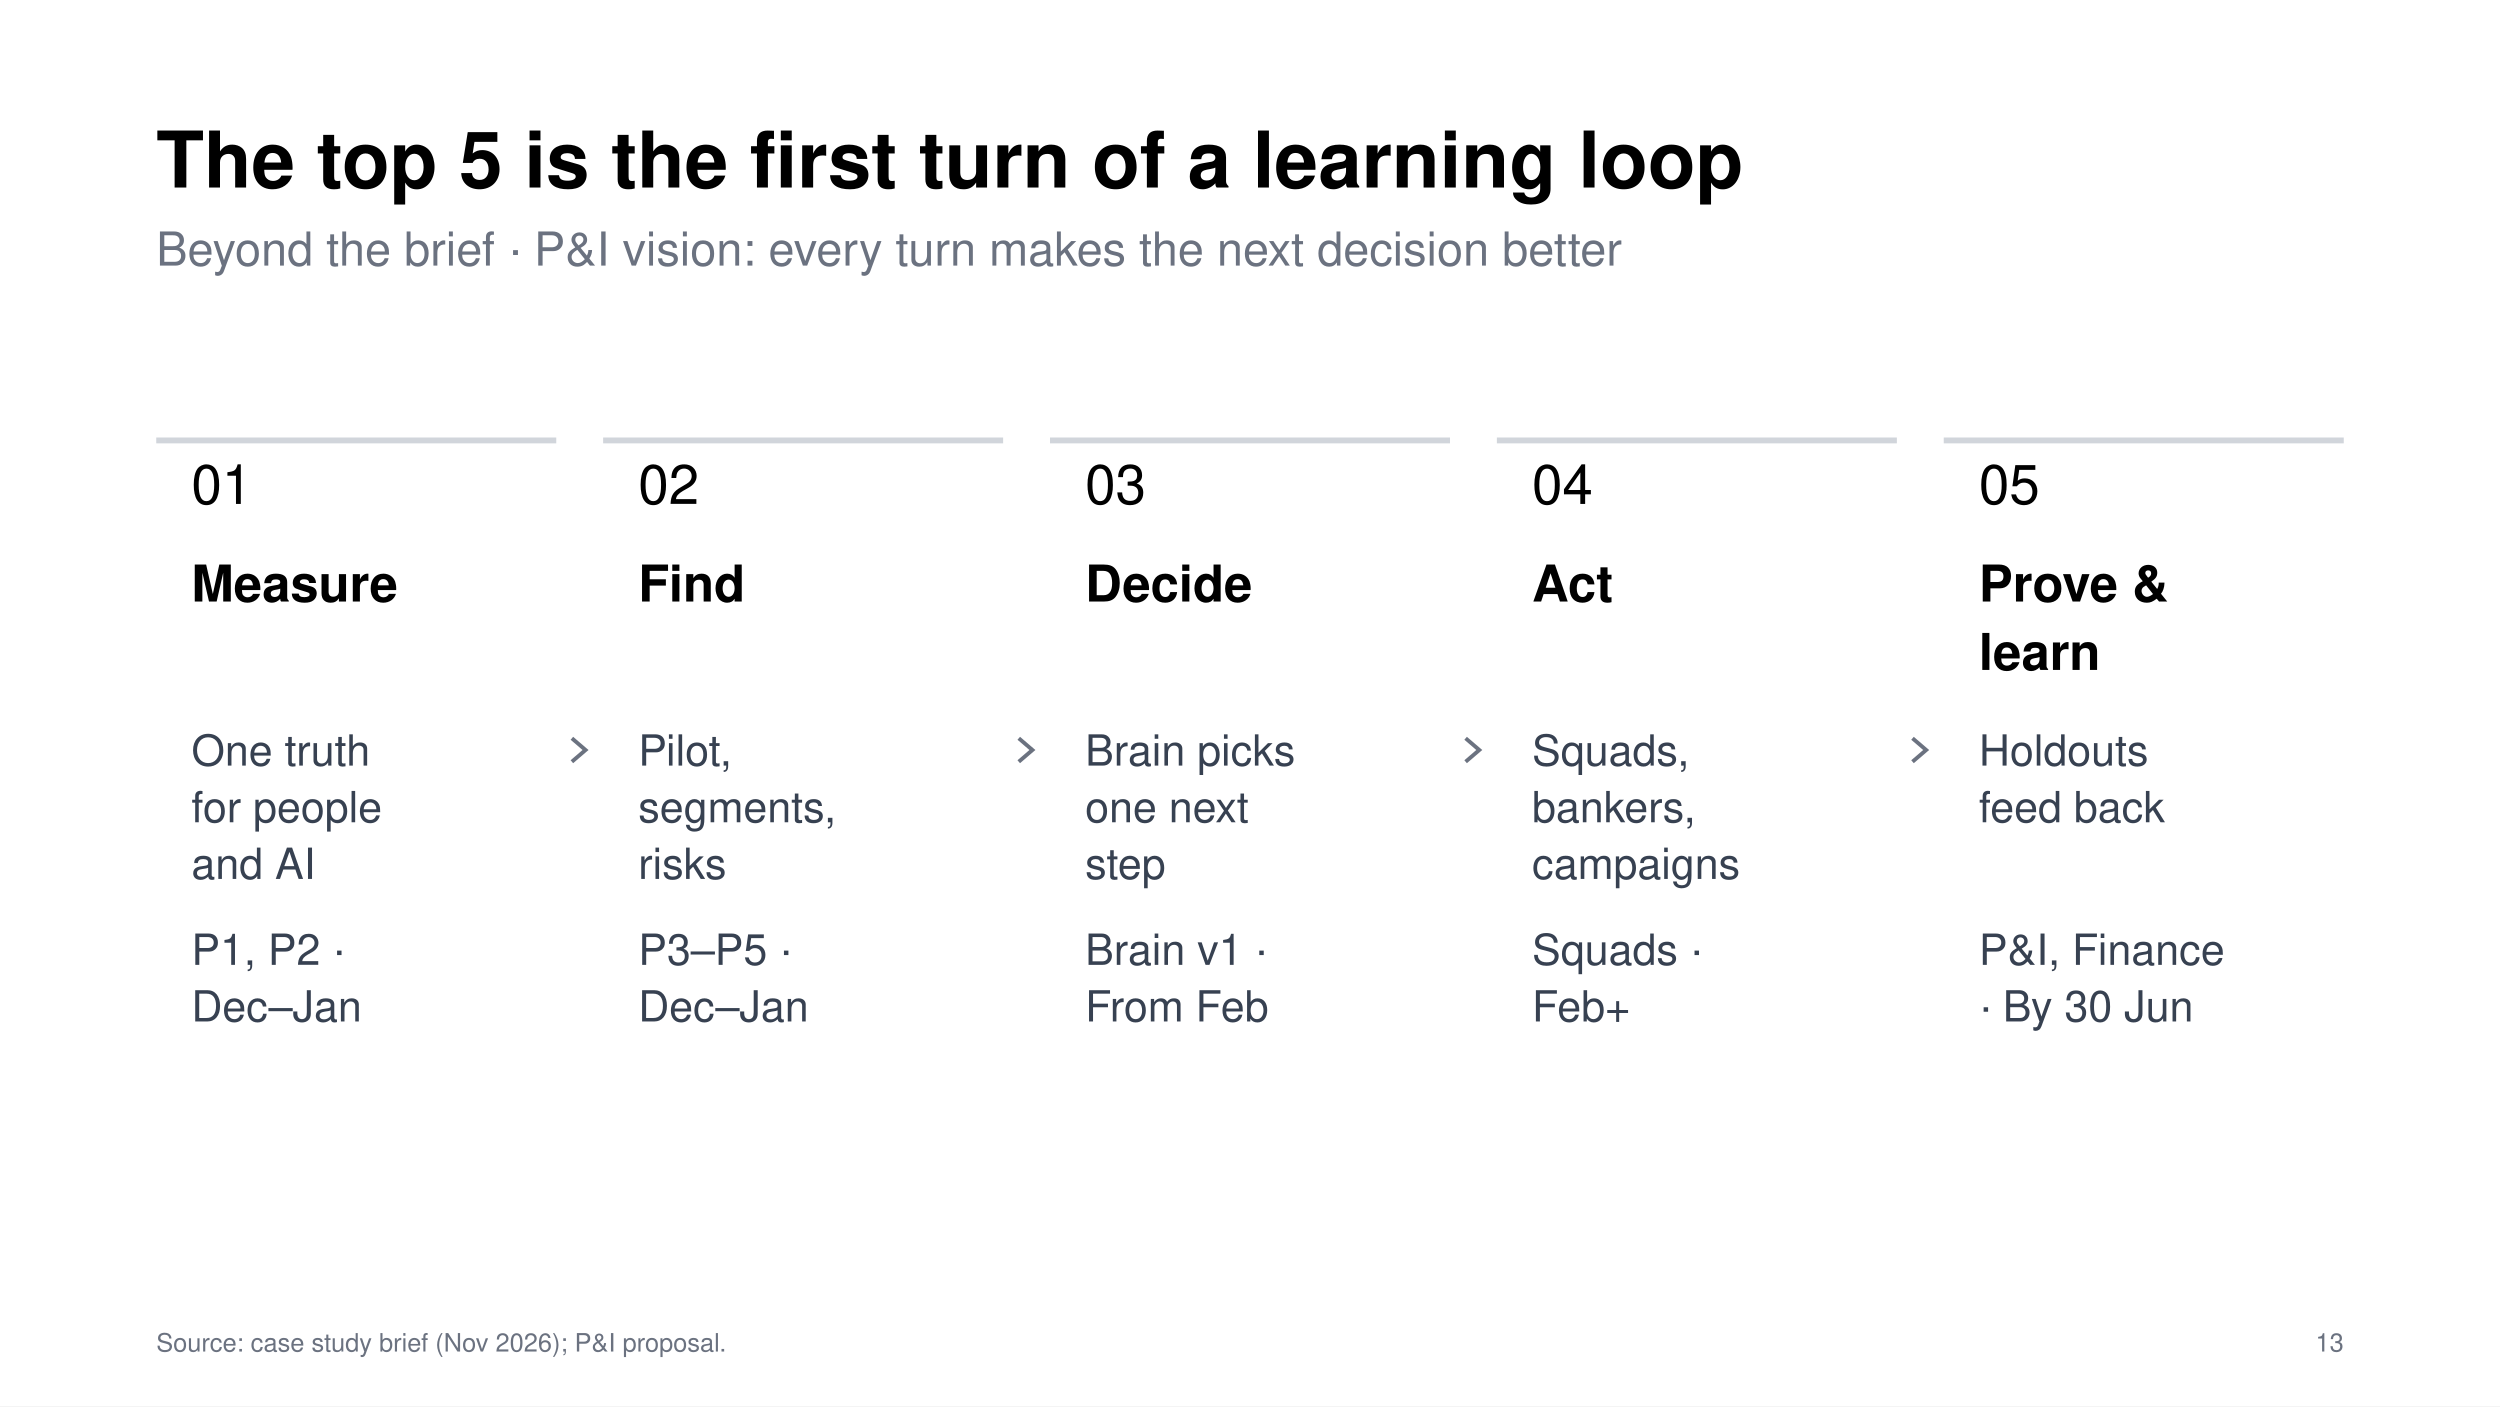
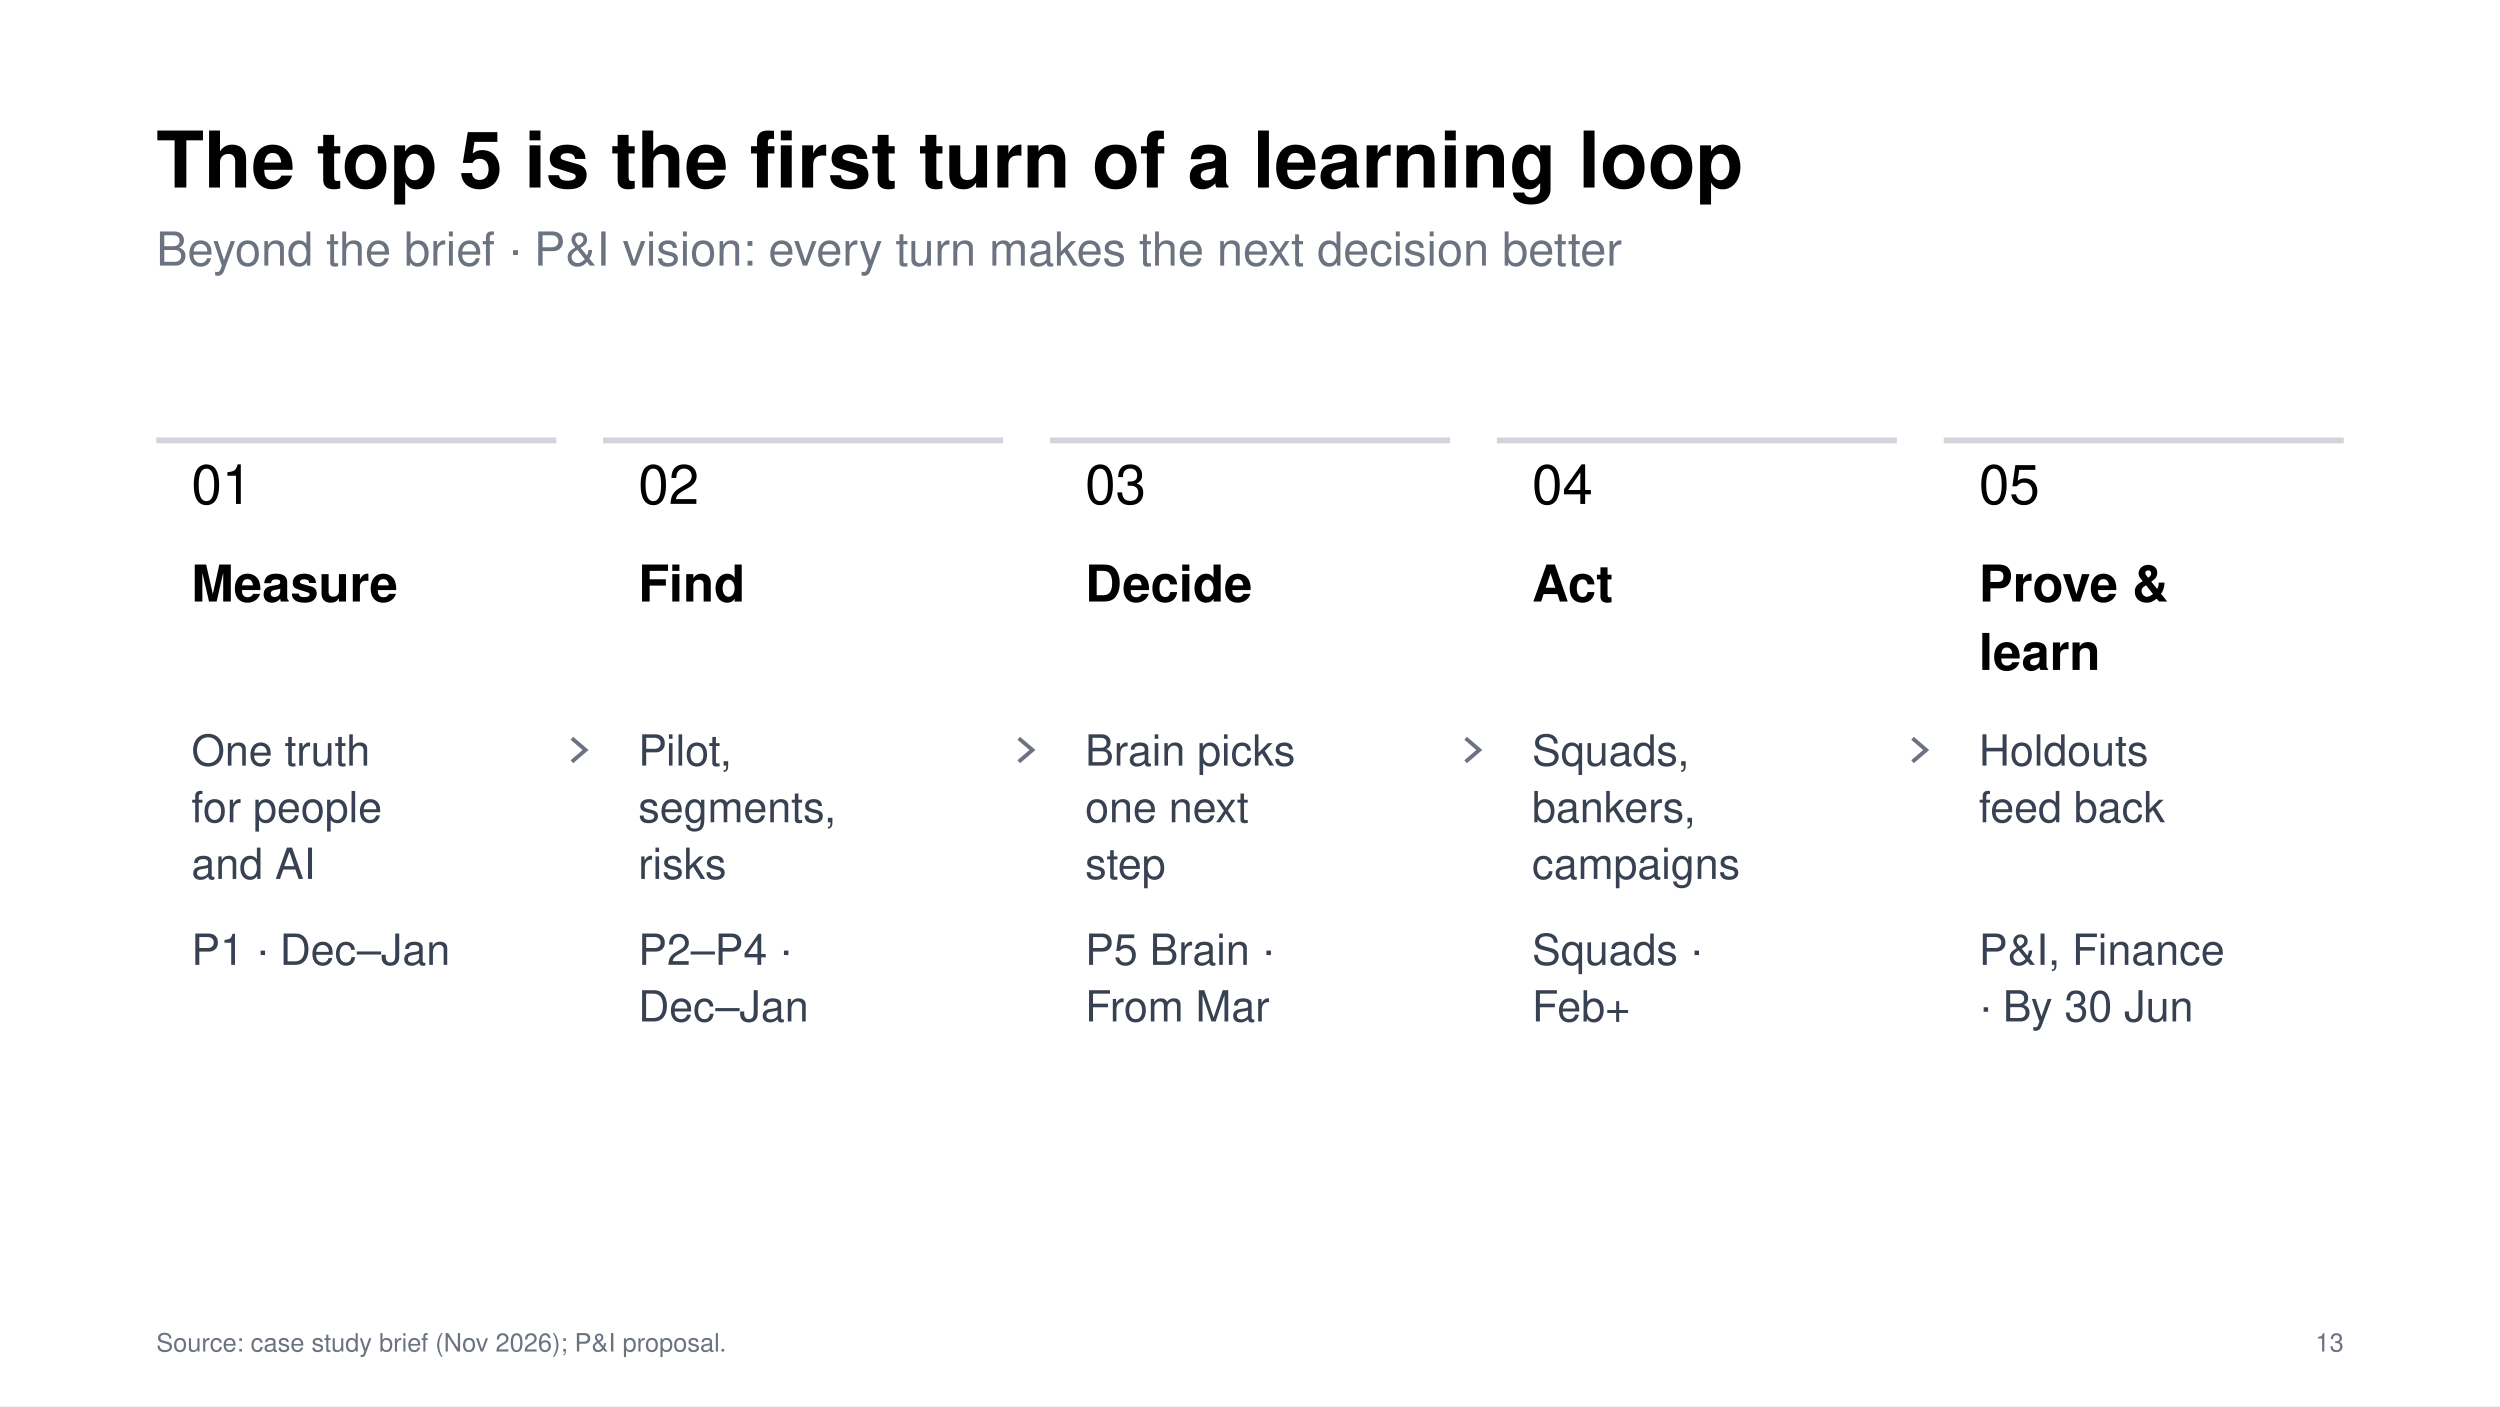
<svg xmlns="http://www.w3.org/2000/svg" viewBox="0 0 1280 720" width="1280" height="720" role="img" aria-label="The top 5 is the first turn of a learning loop">
  <rect width="1280" height="720" fill="#FFFFFF" />
  <text x="80.0" y="96.0" font-family="'Helvetica Neue', Helvetica, Arial, 'Hiragino Sans', 'Yu Gothic', 'Noto Sans JP', 'Meiryo', sans-serif" font-size="40" fill="#000000" font-weight="bold" text-anchor="start">The top 5 is the first turn of a learning loop</text>
  <text x="80.0" y="136.0" font-family="'Helvetica Neue', Helvetica, Arial, 'Hiragino Sans', 'Yu Gothic', 'Noto Sans JP', 'Meiryo', sans-serif" font-size="24" fill="#6B7280" font-weight="normal" text-anchor="start">Beyond the brief · P&amp;I vision: every turn makes the next decision better</text>
  <rect x="80.0" y="224.0" width="204.8" height="3.0" fill="#D1D5DB" stroke="none" />
  <text x="98.0" y="258.0" font-family="'Helvetica Neue', Helvetica, Arial, 'Hiragino Sans', 'Yu Gothic', 'Noto Sans JP', 'Meiryo', sans-serif" font-size="28" fill="#000000" font-weight="normal" text-anchor="start">01</text>
  <text x="98.0" y="308.0" font-family="'Helvetica Neue', Helvetica, Arial, 'Hiragino Sans', 'Yu Gothic', 'Noto Sans JP', 'Meiryo', sans-serif" font-size="26" fill="#000000" font-weight="600" text-anchor="start">Measure</text>
  <text x="98.0" y="392.0" font-family="'Helvetica Neue', Helvetica, Arial, 'Hiragino Sans', 'Yu Gothic', 'Noto Sans JP', 'Meiryo', sans-serif" font-size="22" fill="#374151" font-weight="normal" text-anchor="start">One truth</text>
  <text x="98.0" y="421.0" font-family="'Helvetica Neue', Helvetica, Arial, 'Hiragino Sans', 'Yu Gothic', 'Noto Sans JP', 'Meiryo', sans-serif" font-size="22" fill="#374151" font-weight="normal" text-anchor="start">for people</text>
  <text x="98.0" y="450.0" font-family="'Helvetica Neue', Helvetica, Arial, 'Hiragino Sans', 'Yu Gothic', 'Noto Sans JP', 'Meiryo', sans-serif" font-size="22" fill="#374151" font-weight="normal" text-anchor="start">and AI</text>
-   <text x="98.0" y="494.0" font-family="'Helvetica Neue', Helvetica, Arial, 'Hiragino Sans', 'Yu Gothic', 'Noto Sans JP', 'Meiryo', sans-serif" font-size="22" fill="#374151" font-weight="normal" text-anchor="start">P1, P2 ·</text>
-   <text x="98.0" y="523.0" font-family="'Helvetica Neue', Helvetica, Arial, 'Hiragino Sans', 'Yu Gothic', 'Noto Sans JP', 'Meiryo', sans-serif" font-size="22" fill="#374151" font-weight="normal" text-anchor="start">Dec–Jan</text>
+   <text x="98.0" y="494.0" font-family="'Helvetica Neue', Helvetica, Arial, 'Hiragino Sans', 'Yu Gothic', 'Noto Sans JP', 'Meiryo', sans-serif" font-size="22" fill="#374151" font-weight="normal" text-anchor="start">P1 · Dec–Jan</text>
  <path d="M 292.8 378.0 L 299.8 384.0 L 292.8 390.0" fill="none" stroke="#6B7280" stroke-width="2" />
  <rect x="308.8" y="224.0" width="204.8" height="3.0" fill="#D1D5DB" stroke="none" />
  <text x="326.8" y="258.0" font-family="'Helvetica Neue', Helvetica, Arial, 'Hiragino Sans', 'Yu Gothic', 'Noto Sans JP', 'Meiryo', sans-serif" font-size="28" fill="#000000" font-weight="normal" text-anchor="start">02</text>
  <text x="326.8" y="308.0" font-family="'Helvetica Neue', Helvetica, Arial, 'Hiragino Sans', 'Yu Gothic', 'Noto Sans JP', 'Meiryo', sans-serif" font-size="26" fill="#000000" font-weight="600" text-anchor="start">Find</text>
  <text x="326.8" y="392.0" font-family="'Helvetica Neue', Helvetica, Arial, 'Hiragino Sans', 'Yu Gothic', 'Noto Sans JP', 'Meiryo', sans-serif" font-size="22" fill="#374151" font-weight="normal" text-anchor="start">Pilot,</text>
  <text x="326.8" y="421.0" font-family="'Helvetica Neue', Helvetica, Arial, 'Hiragino Sans', 'Yu Gothic', 'Noto Sans JP', 'Meiryo', sans-serif" font-size="22" fill="#374151" font-weight="normal" text-anchor="start">segments,</text>
  <text x="326.8" y="450.0" font-family="'Helvetica Neue', Helvetica, Arial, 'Hiragino Sans', 'Yu Gothic', 'Noto Sans JP', 'Meiryo', sans-serif" font-size="22" fill="#374151" font-weight="normal" text-anchor="start">risks</text>
-   <text x="326.8" y="494.0" font-family="'Helvetica Neue', Helvetica, Arial, 'Hiragino Sans', 'Yu Gothic', 'Noto Sans JP', 'Meiryo', sans-serif" font-size="22" fill="#374151" font-weight="normal" text-anchor="start">P3–P5 ·</text>
+   <text x="326.8" y="494.0" font-family="'Helvetica Neue', Helvetica, Arial, 'Hiragino Sans', 'Yu Gothic', 'Noto Sans JP', 'Meiryo', sans-serif" font-size="22" fill="#374151" font-weight="normal" text-anchor="start">P2–P4 ·</text>
  <text x="326.8" y="523.0" font-family="'Helvetica Neue', Helvetica, Arial, 'Hiragino Sans', 'Yu Gothic', 'Noto Sans JP', 'Meiryo', sans-serif" font-size="22" fill="#374151" font-weight="normal" text-anchor="start">Dec–Jan</text>
  <path d="M 521.6 378.0 L 528.6 384.0 L 521.6 390.0" fill="none" stroke="#6B7280" stroke-width="2" />
  <rect x="537.6" y="224.0" width="204.8" height="3.0" fill="#D1D5DB" stroke="none" />
  <text x="555.6" y="258.0" font-family="'Helvetica Neue', Helvetica, Arial, 'Hiragino Sans', 'Yu Gothic', 'Noto Sans JP', 'Meiryo', sans-serif" font-size="28" fill="#000000" font-weight="normal" text-anchor="start">03</text>
  <text x="555.6" y="308.0" font-family="'Helvetica Neue', Helvetica, Arial, 'Hiragino Sans', 'Yu Gothic', 'Noto Sans JP', 'Meiryo', sans-serif" font-size="26" fill="#000000" font-weight="600" text-anchor="start">Decide</text>
  <text x="555.6" y="392.0" font-family="'Helvetica Neue', Helvetica, Arial, 'Hiragino Sans', 'Yu Gothic', 'Noto Sans JP', 'Meiryo', sans-serif" font-size="22" fill="#374151" font-weight="normal" text-anchor="start">Brain picks</text>
  <text x="555.6" y="421.0" font-family="'Helvetica Neue', Helvetica, Arial, 'Hiragino Sans', 'Yu Gothic', 'Noto Sans JP', 'Meiryo', sans-serif" font-size="22" fill="#374151" font-weight="normal" text-anchor="start">one next</text>
  <text x="555.6" y="450.0" font-family="'Helvetica Neue', Helvetica, Arial, 'Hiragino Sans', 'Yu Gothic', 'Noto Sans JP', 'Meiryo', sans-serif" font-size="22" fill="#374151" font-weight="normal" text-anchor="start">step</text>
-   <text x="555.6" y="494.0" font-family="'Helvetica Neue', Helvetica, Arial, 'Hiragino Sans', 'Yu Gothic', 'Noto Sans JP', 'Meiryo', sans-serif" font-size="22" fill="#374151" font-weight="normal" text-anchor="start">Brain v1 ·</text>
-   <text x="555.6" y="523.0" font-family="'Helvetica Neue', Helvetica, Arial, 'Hiragino Sans', 'Yu Gothic', 'Noto Sans JP', 'Meiryo', sans-serif" font-size="22" fill="#374151" font-weight="normal" text-anchor="start">From Feb</text>
+   <text x="555.6" y="494.0" font-family="'Helvetica Neue', Helvetica, Arial, 'Hiragino Sans', 'Yu Gothic', 'Noto Sans JP', 'Meiryo', sans-serif" font-size="22" fill="#374151" font-weight="normal" text-anchor="start">P5 Brain ·</text>
+   <text x="555.6" y="523.0" font-family="'Helvetica Neue', Helvetica, Arial, 'Hiragino Sans', 'Yu Gothic', 'Noto Sans JP', 'Meiryo', sans-serif" font-size="22" fill="#374151" font-weight="normal" text-anchor="start">From Mar</text>
  <path d="M 750.4 378.0 L 757.4 384.0 L 750.4 390.0" fill="none" stroke="#6B7280" stroke-width="2" />
  <rect x="766.4" y="224.0" width="204.8" height="3.0" fill="#D1D5DB" stroke="none" />
  <text x="784.4" y="258.0" font-family="'Helvetica Neue', Helvetica, Arial, 'Hiragino Sans', 'Yu Gothic', 'Noto Sans JP', 'Meiryo', sans-serif" font-size="28" fill="#000000" font-weight="normal" text-anchor="start">04</text>
  <text x="784.4" y="308.0" font-family="'Helvetica Neue', Helvetica, Arial, 'Hiragino Sans', 'Yu Gothic', 'Noto Sans JP', 'Meiryo', sans-serif" font-size="26" fill="#000000" font-weight="600" text-anchor="start">Act</text>
  <text x="784.4" y="392.0" font-family="'Helvetica Neue', Helvetica, Arial, 'Hiragino Sans', 'Yu Gothic', 'Noto Sans JP', 'Meiryo', sans-serif" font-size="22" fill="#374151" font-weight="normal" text-anchor="start">Squads,</text>
  <text x="784.4" y="421.0" font-family="'Helvetica Neue', Helvetica, Arial, 'Hiragino Sans', 'Yu Gothic', 'Noto Sans JP', 'Meiryo', sans-serif" font-size="22" fill="#374151" font-weight="normal" text-anchor="start">bankers,</text>
  <text x="784.4" y="450.0" font-family="'Helvetica Neue', Helvetica, Arial, 'Hiragino Sans', 'Yu Gothic', 'Noto Sans JP', 'Meiryo', sans-serif" font-size="22" fill="#374151" font-weight="normal" text-anchor="start">campaigns</text>
  <text x="784.4" y="494.0" font-family="'Helvetica Neue', Helvetica, Arial, 'Hiragino Sans', 'Yu Gothic', 'Noto Sans JP', 'Meiryo', sans-serif" font-size="22" fill="#374151" font-weight="normal" text-anchor="start">Squads ·</text>
  <text x="784.4" y="523.0" font-family="'Helvetica Neue', Helvetica, Arial, 'Hiragino Sans', 'Yu Gothic', 'Noto Sans JP', 'Meiryo', sans-serif" font-size="22" fill="#374151" font-weight="normal" text-anchor="start">Feb+</text>
  <path d="M 979.2 378.0 L 986.2 384.0 L 979.2 390.0" fill="none" stroke="#6B7280" stroke-width="2" />
  <rect x="995.2" y="224.0" width="204.8" height="3.0" fill="#D1D5DB" stroke="none" />
  <text x="1013.2" y="258.0" font-family="'Helvetica Neue', Helvetica, Arial, 'Hiragino Sans', 'Yu Gothic', 'Noto Sans JP', 'Meiryo', sans-serif" font-size="28" fill="#000000" font-weight="normal" text-anchor="start">05</text>
  <text x="1013.2" y="308.0" font-family="'Helvetica Neue', Helvetica, Arial, 'Hiragino Sans', 'Yu Gothic', 'Noto Sans JP', 'Meiryo', sans-serif" font-size="26" fill="#000000" font-weight="600" text-anchor="start">Prove &amp;</text>
  <text x="1013.2" y="343.0" font-family="'Helvetica Neue', Helvetica, Arial, 'Hiragino Sans', 'Yu Gothic', 'Noto Sans JP', 'Meiryo', sans-serif" font-size="26" fill="#000000" font-weight="600" text-anchor="start">learn</text>
  <text x="1013.2" y="392.0" font-family="'Helvetica Neue', Helvetica, Arial, 'Hiragino Sans', 'Yu Gothic', 'Noto Sans JP', 'Meiryo', sans-serif" font-size="22" fill="#374151" font-weight="normal" text-anchor="start">Holdouts</text>
  <text x="1013.2" y="421.0" font-family="'Helvetica Neue', Helvetica, Arial, 'Hiragino Sans', 'Yu Gothic', 'Noto Sans JP', 'Meiryo', sans-serif" font-size="22" fill="#374151" font-weight="normal" text-anchor="start">feed back</text>
  <text x="1013.2" y="494.0" font-family="'Helvetica Neue', Helvetica, Arial, 'Hiragino Sans', 'Yu Gothic', 'Noto Sans JP', 'Meiryo', sans-serif" font-size="22" fill="#374151" font-weight="normal" text-anchor="start">P&amp;I, Finance</text>
  <text x="1013.2" y="523.0" font-family="'Helvetica Neue', Helvetica, Arial, 'Hiragino Sans', 'Yu Gothic', 'Noto Sans JP', 'Meiryo', sans-serif" font-size="22" fill="#374151" font-weight="normal" text-anchor="start">· By 30 Jun</text>
  <text x="80.0" y="630.0" font-family="'Helvetica Neue', Helvetica, Arial, 'Hiragino Sans', 'Yu Gothic', 'Noto Sans JP', 'Meiryo', sans-serif" font-size="24" fill="#15296B" font-weight="600" text-anchor="start" />
  <text x="80.0" y="660.0" font-family="'Helvetica Neue', Helvetica, Arial, 'Hiragino Sans', 'Yu Gothic', 'Noto Sans JP', 'Meiryo', sans-serif" font-size="24" fill="#15296B" font-weight="600" text-anchor="start" />
  <text x="80.0" y="692.0" font-family="'Helvetica Neue', Helvetica, Arial, 'Hiragino Sans', 'Yu Gothic', 'Noto Sans JP', 'Meiryo', sans-serif" font-size="13" fill="#6B7280" font-weight="normal" text-anchor="start">Source: case study brief (Nov 2026); P&amp;I proposal.</text>
  <text x="1200.0" y="692.0" font-family="'Helvetica Neue', Helvetica, Arial, 'Hiragino Sans', 'Yu Gothic', 'Noto Sans JP', 'Meiryo', sans-serif" font-size="13" fill="#6B7280" font-weight="normal" text-anchor="end">13</text>
</svg>
